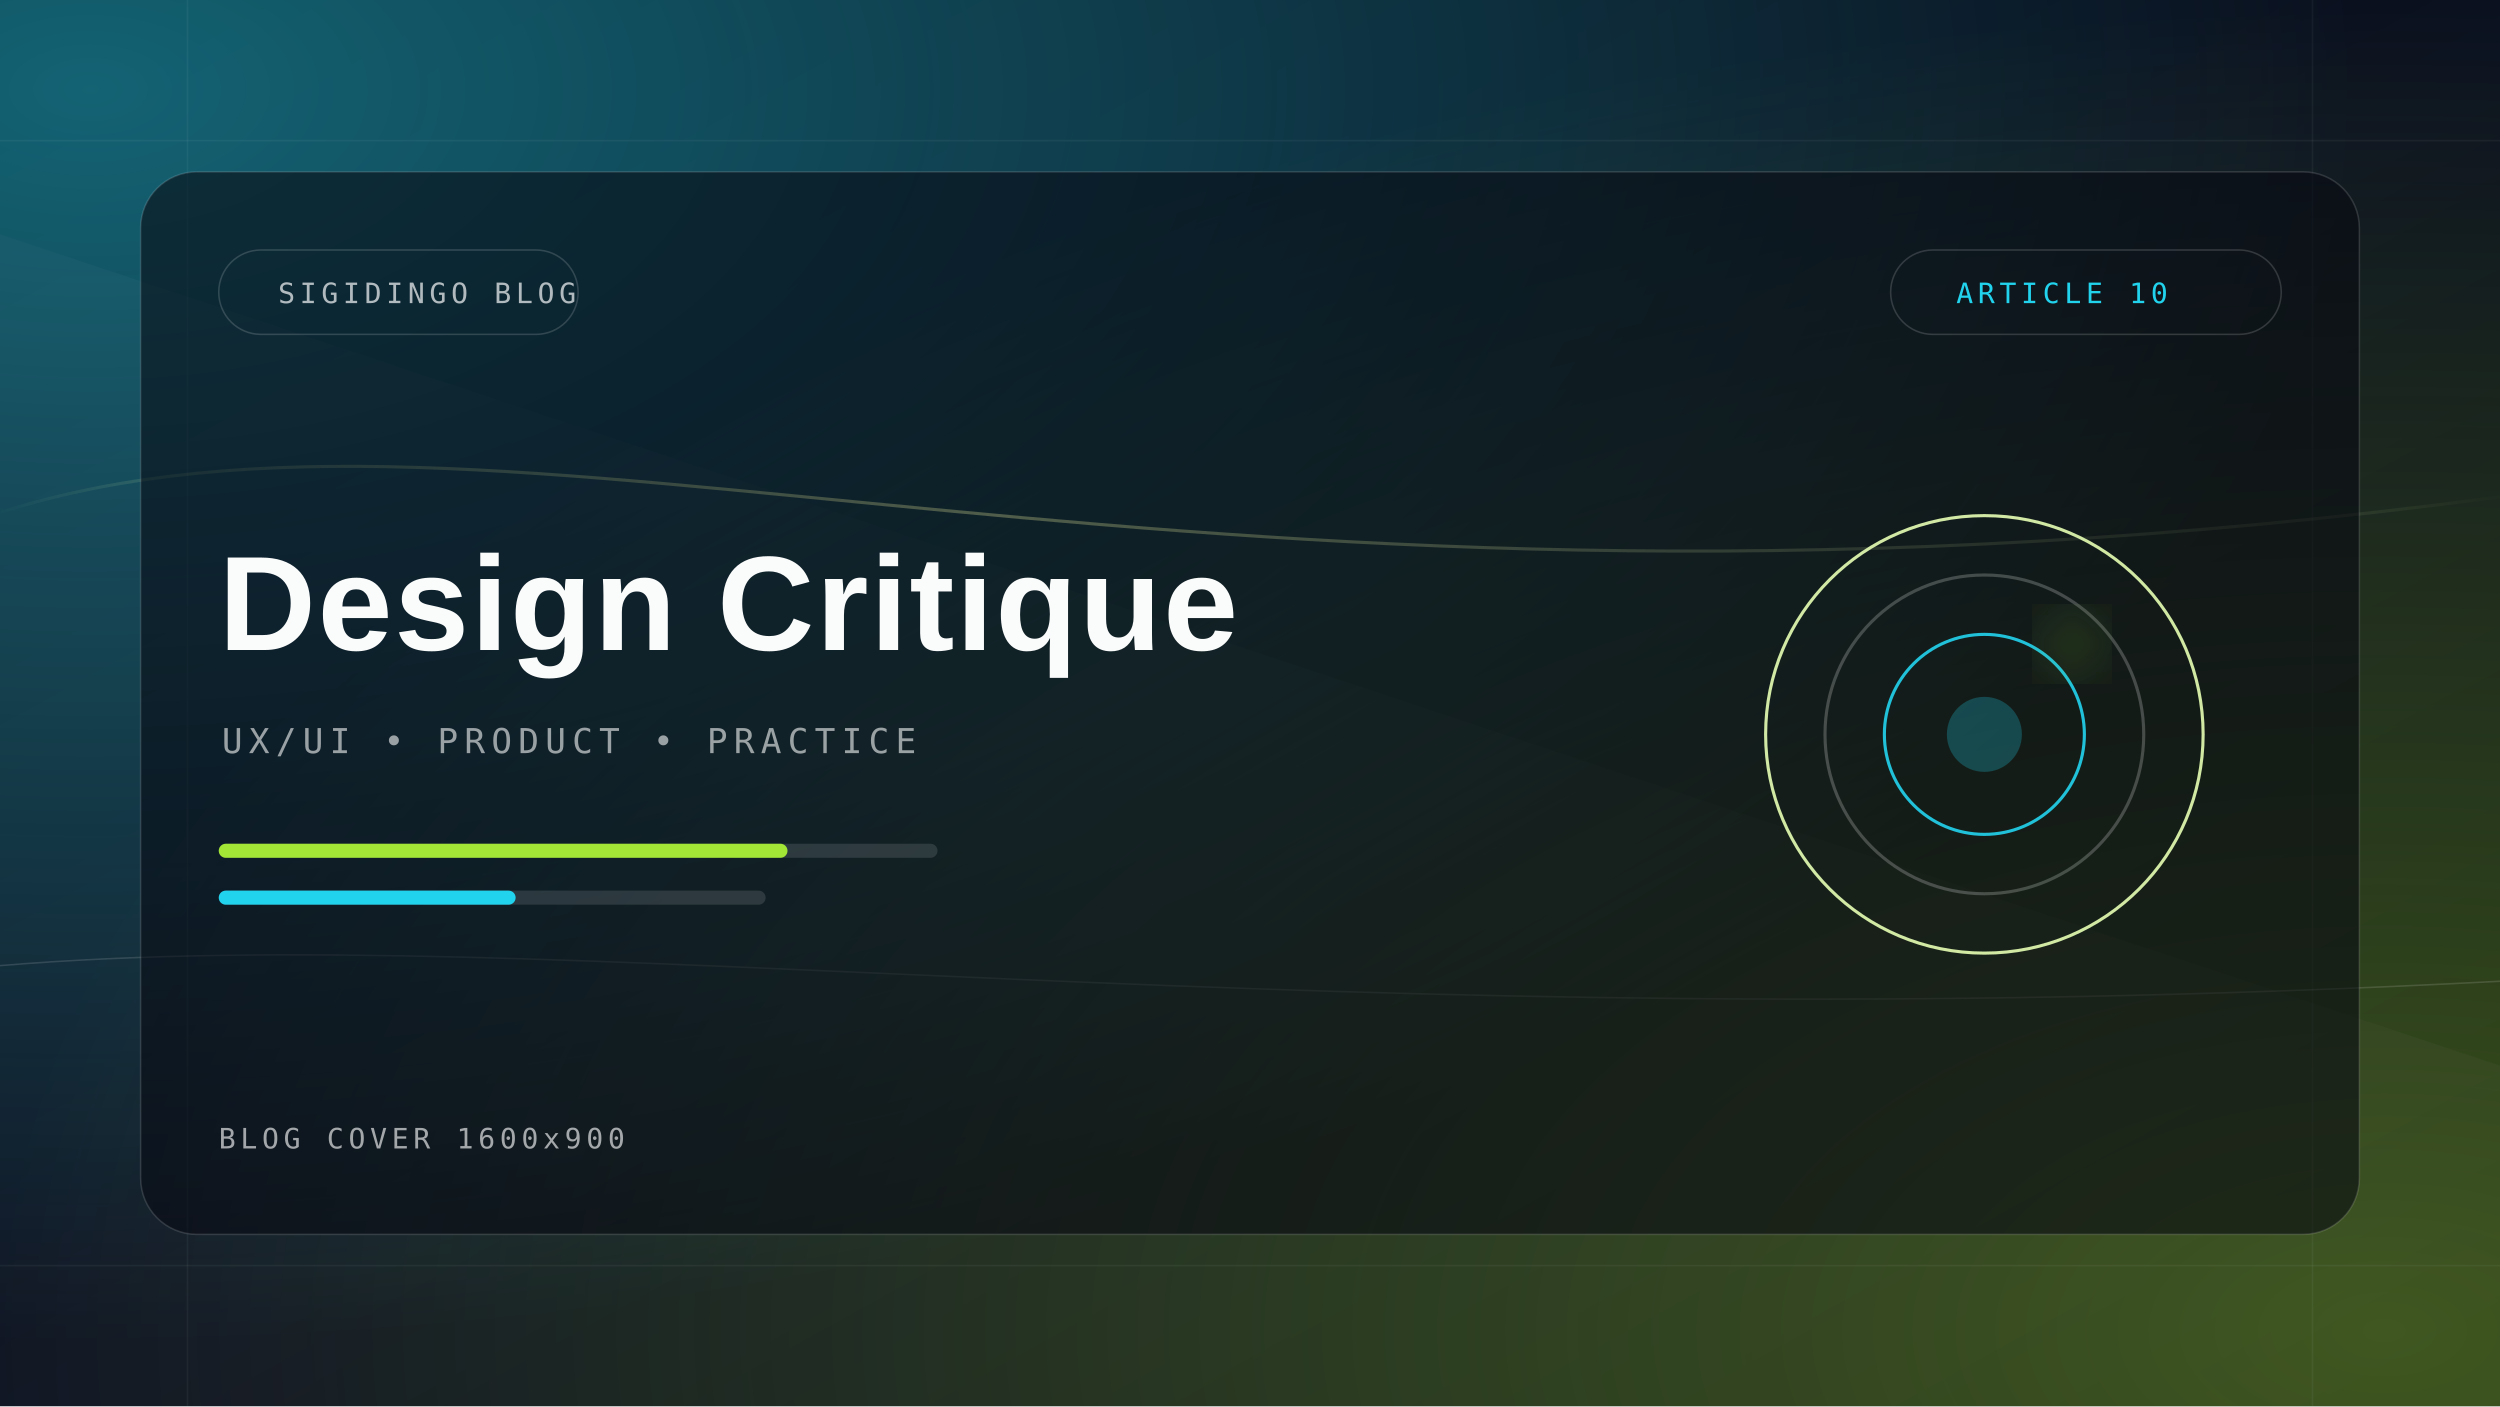
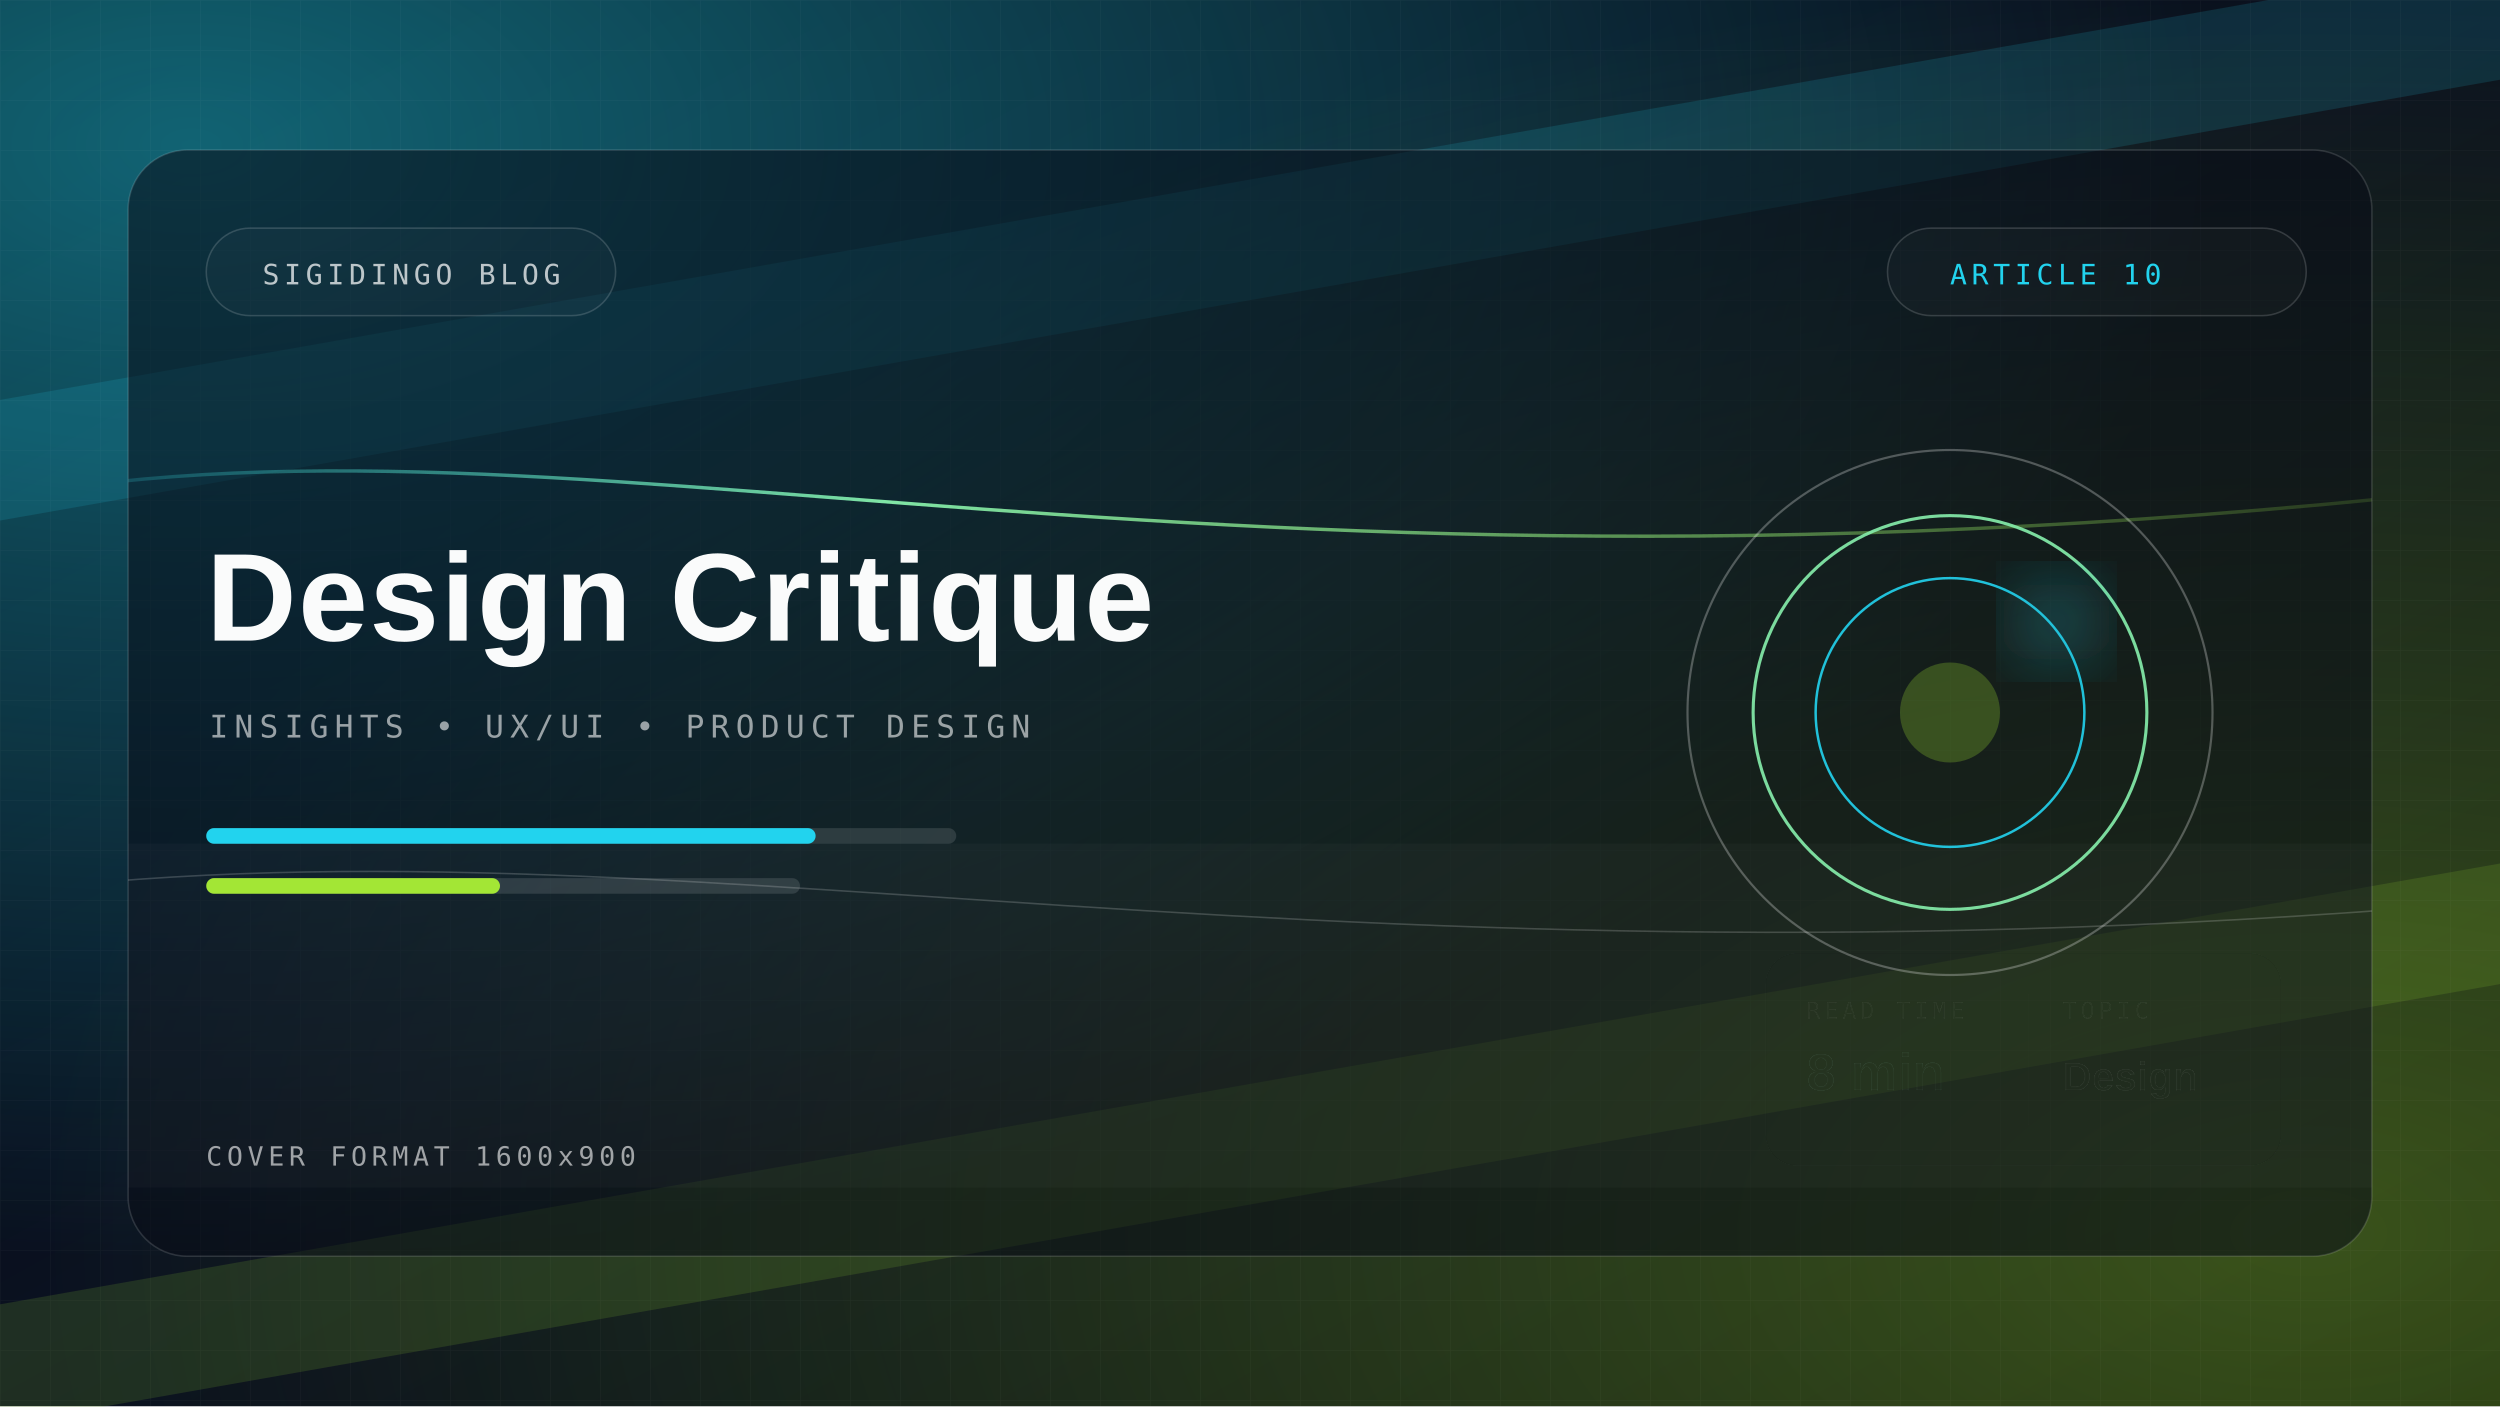
<svg xmlns="http://www.w3.org/2000/svg" width="1600" height="900" viewBox="0 0 1600 900">
  <defs>
    <linearGradient id="bg-10" x1="0" y1="0" x2="1" y2="1">
-       <stop offset="0%" stop-color="#070A12" />
-       <stop offset="52%" stop-color="#0B1120" />
-       <stop offset="100%" stop-color="#05070D" />
+       <stop offset="0%" stop-color="#03050B" />
+       <stop offset="48%" stop-color="#0A1120" />
+       <stop offset="100%" stop-color="#02040A" />
    </linearGradient>
-     <radialGradient id="haloA-10" cx="0.04" cy="0.06" r="0.9">
-       <stop offset="0%" stop-color="#22D3EE" stop-opacity="0.44" />
+     <radialGradient id="glowA-10" cx="0.08" cy="0.1" r="0.8">
+       <stop offset="0%" stop-color="#22D3EE" stop-opacity="0.45" />
      <stop offset="100%" stop-color="#22D3EE" stop-opacity="0" />
    </radialGradient>
-     <radialGradient id="haloB-10" cx="0.95" cy="0.95" r="0.95">
+     <radialGradient id="glowB-10" cx="0.92" cy="0.88" r="0.9">
      <stop offset="0%" stop-color="#A3E635" stop-opacity="0.34" />
      <stop offset="100%" stop-color="#A3E635" stop-opacity="0" />
    </radialGradient>
-     <linearGradient id="beam-10" x1="0" y1="0" x2="1" y2="0">
-       <stop offset="0%" stop-color="#E5FFB3" stop-opacity="0" />
-       <stop offset="40%" stop-color="#E5FFB3" stop-opacity="0.95" />
-       <stop offset="100%" stop-color="#E5FFB3" stop-opacity="0" />
+     <linearGradient id="accent-10" x1="0" y1="0" x2="1" y2="0">
+       <stop offset="0%" stop-color="#22D3EE" stop-opacity="0" />
+       <stop offset="35%" stop-color="#86EFAC" stop-opacity="0.95" />
+       <stop offset="100%" stop-color="#A3E635" stop-opacity="0" />
    </linearGradient>
-     <filter id="soft-10" x="-20%" y="-20%" width="140%" height="140%">
-       <feGaussianBlur stdDeviation="24" />
+     <filter id="blur-10" x="-30%" y="-30%" width="160%" height="160%">
+       <feGaussianBlur stdDeviation="26" />
    </filter>
+     <filter id="inner-10" x="-20%" y="-20%" width="140%" height="140%">
+       <feGaussianBlur in="SourceGraphic" stdDeviation="0.6" result="blur" />
+       <feComposite in="SourceGraphic" in2="blur" operator="arithmetic" k2="1" k3="-1" />
+     </filter>
+     <pattern id="grid-10" width="32" height="32" patternUnits="userSpaceOnUse">
+       <path d="M32 0H0V32" fill="none" stroke="rgba(255,255,255,0.035)" stroke-width="1" />
+     </pattern>
+     <clipPath id="mainClip-10">
+       <rect x="82" y="96" width="1436" height="708" rx="38" />
+     </clipPath>
  </defs>
  <rect width="1600" height="900" fill="url(#bg-10)" />
-   <rect width="1600" height="900" fill="url(#haloA-10)" />
-   <rect width="1600" height="900" fill="url(#haloB-10)" />
-   <g stroke="rgba(255,255,255,0.05)" stroke-width="1">
-     <line x1="0" y1="90" x2="1600" y2="90" />
-     <line x1="0" y1="810" x2="1600" y2="810" />
-     <line x1="120" y1="0" x2="120" y2="900" />
-     <line x1="1480" y1="0" x2="1480" y2="900" />
+   <rect width="1600" height="900" fill="url(#glowA-10)" />
+   <rect width="1600" height="900" fill="url(#glowB-10)" />
+   <rect width="1600" height="900" fill="url(#grid-10)" />
+   <g transform="rotate(-10,800,450)" opacity="0.14">
+     <rect x="-120" y="120" width="1900" height="76" fill="#22D3EE" />
+     <rect x="-120" y="690" width="1900" height="76" fill="#A3E635" />
  </g>
-   <g opacity="0.8">
-     <path d="M0 150 L1600 682 L1600 900 L0 900 Z" fill="rgba(255,255,255,0.03)" />
-     <path d="M0 328 C320 226, 760 430, 1600 318" stroke="url(#beam-10)" stroke-width="2" fill="none" />
-     <path d="M0 618 C360 588, 840 668, 1600 628" stroke="rgba(255,255,255,0.17)" stroke-width="1" fill="none" />
+   <rect x="82" y="96" width="1436" height="708" rx="38" fill="rgba(8,12,22,0.55)" stroke="rgba(255,255,255,0.14)" />
+   <g clip-path="url(#mainClip-10)">
+     <path d="M-40 327 C360 237, 760 423, 1700 299" stroke="url(#accent-10)" stroke-width="2.2" fill="none" />
+     <path d="M-40 577 C420 507, 840 657, 1700 567" stroke="rgba(255,255,255,0.18)" stroke-width="1" fill="none" />
+     <rect x="0" y="540" width="1600" height="220" fill="rgba(255,255,255,0.025)" />
+     <g opacity="0.9">
+       <circle cx="1248" cy="456" r="168" fill="none" stroke="rgba(255,255,255,0.3)" stroke-width="1.4" />
+       <circle cx="1248" cy="456" r="126" fill="none" stroke="#86EFAC" stroke-width="2" />
+       <circle cx="1248" cy="456" r="86" fill="none" stroke="#22D3EE" stroke-width="1.6" />
+       <circle cx="1248" cy="456" r="32" fill="#A3E635" fill-opacity="0.28" />
+       <circle cx="1316" cy="398" r="24" fill="#22D3EE" fill-opacity="0.5" filter="url(#blur-10)" />
+     </g>
  </g>
-   <rect x="90" y="110" width="1420" height="680" rx="36" fill="rgba(7,10,18,0.58)" stroke="rgba(255,255,255,0.14)" />
-   <path d="M130 212 H1470" stroke="url(#beam-10)" stroke-width="2" />
-   <path d="M130 690 H1470" stroke="url(#beam-10)" stroke-width="2" />
-   <g fill="none" stroke="rgba(255,255,255,0.16)">
-     <rect x="140" y="160" width="230" height="54" rx="27" />
-     <rect x="1210" y="160" width="250" height="54" rx="27" />
+   <g>
+     <rect x="132" y="146" width="262" height="56" rx="28" fill="rgba(255,255,255,0.02)" stroke="rgba(255,255,255,0.16)" />
+     <rect x="1208" y="146" width="268" height="56" rx="28" fill="rgba(255,255,255,0.02)" stroke="rgba(255,255,255,0.16)" />
+     <text x="168" y="182" font-family="Consolas, monospace" font-size="18" letter-spacing="3" fill="rgba(255,255,255,0.72)">SIGIDINGO BLOG</text>
+     <text x="1248" y="182" font-family="Consolas, monospace" font-size="18" letter-spacing="3" fill="#22D3EE">ARTICLE 10</text>
  </g>
-   <text x="178" y="194" font-family="Consolas, monospace" font-size="18" letter-spacing="3" fill="rgba(255,255,255,0.68)">SIGIDINGO BLOG</text>
-   <text x="1252" y="194" font-family="Consolas, monospace" font-size="18" letter-spacing="3" fill="#22D3EE">ARTICLE 10</text>
-   <text x="140" y="416" font-family="Sora, Arial, sans-serif" font-weight="700" font-size="86" letter-spacing="1.2" fill="rgba(255,255,255,0.98)">Design Critique</text>
-   <text x="142" y="482" font-family="Consolas, monospace" font-size="22" letter-spacing="4" fill="rgba(255,255,255,0.58)">UX/UI  •  PRODUCT  •  PRACTICE</text>
  <g>
-     <rect x="140" y="540" width="460" height="9" rx="4.5" fill="rgba(255,255,255,0.12)" />
-     <rect x="140" y="540" width="364" height="9" rx="4.5" fill="#A3E635" />
-     <rect x="140" y="570" width="350" height="9" rx="4.5" fill="rgba(255,255,255,0.12)" />
-     <rect x="140" y="570" width="190" height="9" rx="4.5" fill="#22D3EE" />
+     <text x="132" y="410" font-family="Sora, Arial, sans-serif" font-weight="700" font-size="80" letter-spacing="1.1" fill="rgba(255,255,255,0.98)">Design Critique</text>
+     <text x="134" y="472" font-family="Consolas, monospace" font-size="20" letter-spacing="4" fill="rgba(255,255,255,0.58)">INSIGHTS  •  UX/UI  •  PRODUCT DESIGN</text>
+     <rect x="132" y="530" width="480" height="10" rx="5" fill="rgba(255,255,255,0.12)" />
+     <rect x="132" y="530" width="390" height="10" rx="5" fill="#22D3EE" />
+     <rect x="132" y="562" width="380" height="10" rx="5" fill="rgba(255,255,255,0.12)" />
+     <rect x="132" y="562" width="188" height="10" rx="5" fill="#A3E635" />
  </g>
-   <g opacity="0.9">
-     <circle cx="1270" cy="470" r="140" fill="none" stroke="#E5FFB3" stroke-width="2" />
-     <circle cx="1270" cy="470" r="102" fill="none" stroke="rgba(255,255,255,0.24)" stroke-width="2" />
-     <circle cx="1270" cy="470" r="64" fill="none" stroke="#22D3EE" stroke-width="2" />
-     <circle cx="1270" cy="470" r="24" fill="#22D3EE" fill-opacity="0.28" />
-     <circle cx="1326" cy="412" r="18" fill="#A3E635" fill-opacity="0.45" filter="url(#soft-10)" />
+   <g transform="translate(1130,610)" filter="url(#inner-10)">
+     <rect x="0" y="0" width="330" height="136" rx="20" fill="rgba(7,11,20,0.5)" stroke="rgba(255,255,255,0.16)" />
+     <text x="26" y="42" font-family="Consolas, monospace" font-size="15" letter-spacing="2.5" fill="rgba(255,255,255,0.65)">READ TIME</text>
+     <text x="26" y="88" font-family="Sora, Arial, sans-serif" font-weight="600" font-size="34" fill="#86EFAC">8 min</text>
+     <line x1="168" y1="26" x2="168" y2="110" stroke="rgba(255,255,255,0.12)" />
+     <text x="190" y="42" font-family="Consolas, monospace" font-size="15" letter-spacing="2.5" fill="rgba(255,255,255,0.65)">TOPIC</text>
+     <text x="190" y="88" font-family="Sora, Arial, sans-serif" font-weight="600" font-size="26" fill="rgba(255,255,255,0.94)">Design</text>
  </g>
-   <text x="140" y="735" font-family="Consolas, monospace" font-size="18" letter-spacing="3" fill="rgba(255,255,255,0.62)">BLOG COVER 1600x900</text>
+   <text x="132" y="746" font-family="Consolas, monospace" font-size="17" letter-spacing="3" fill="rgba(255,255,255,0.6)">COVER FORMAT 1600x900</text>
</svg>
